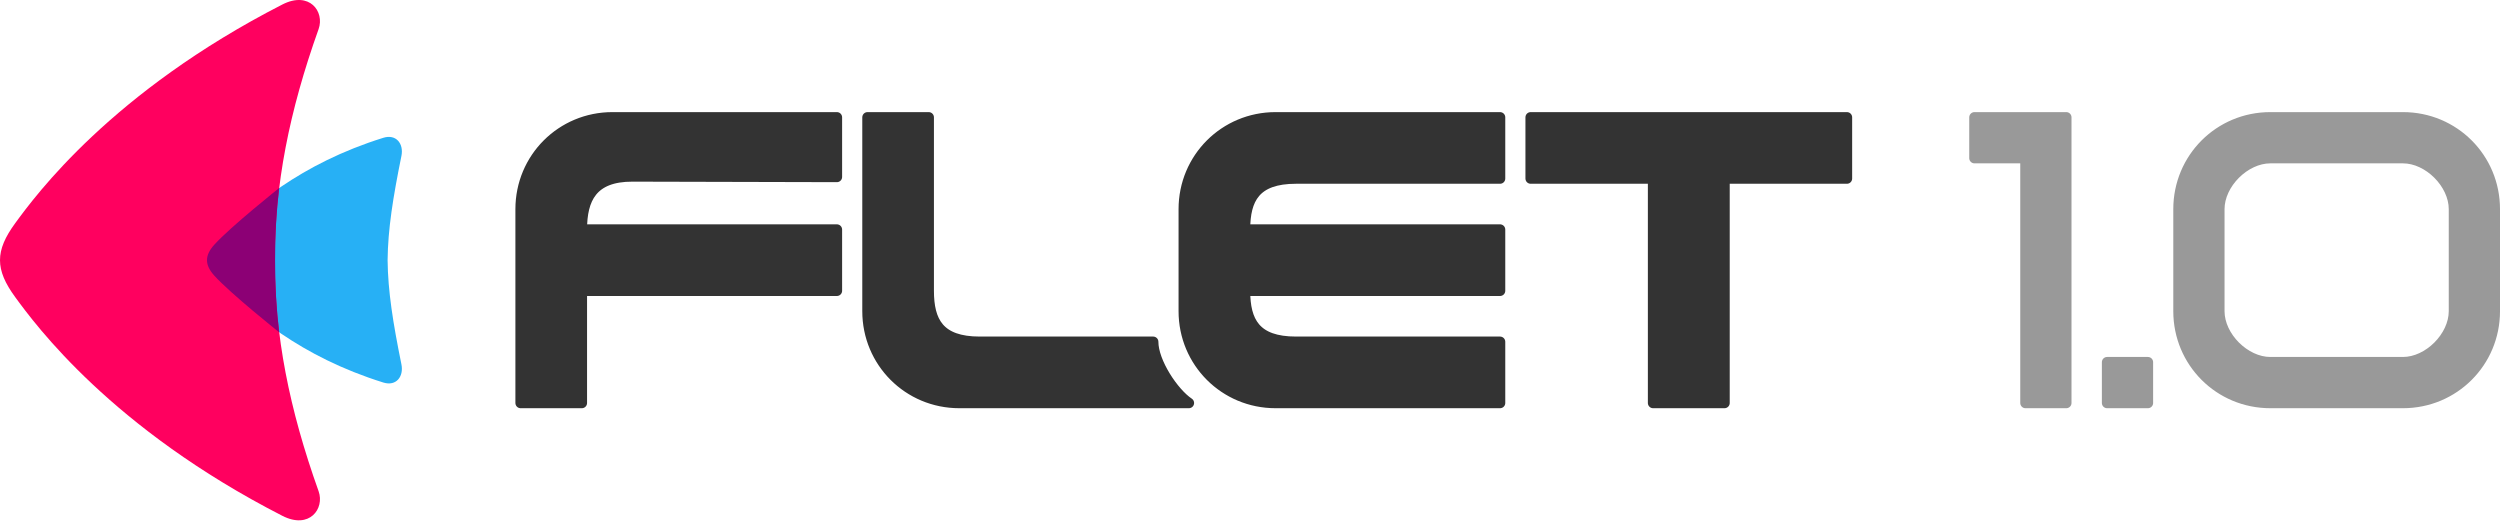
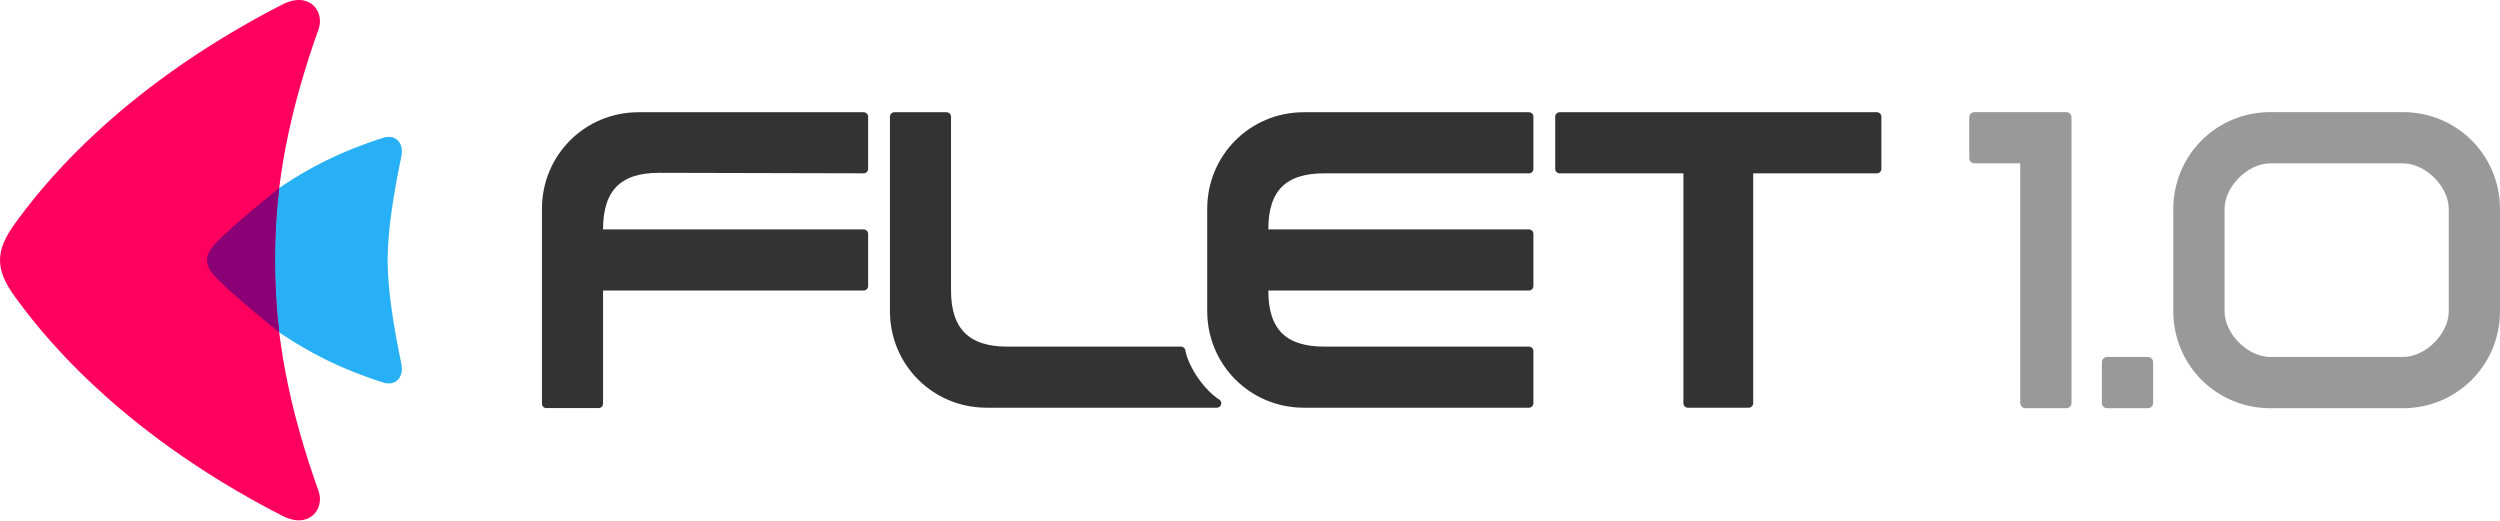
<svg xmlns="http://www.w3.org/2000/svg" viewBox="0 0 2450.408 510" role="img" aria-label="FLET" version="1.1" id="svg4" width="2450.408" height="510">
  <defs id="defs4" />
  <g id="g18-6" transform="matrix(1.268514,0,0,1.268514,-42.90327,771.8591)">
    <path fill="#0098da" fill-opacity="0.639" d="m 200.638,-393.817 c -9.172,-9.553 -9.172,-17.719 0,-27.272 C 226.845,-448.383 266,-482 330,-502 c 9.965,-3.114 15.9,4.638 14,14 -6.548,32.266 -10.418,56.475 -10.686,80.547 0.268,24.072 4.138,48.281 10.686,80.547 1.9,9.362 -4.035,17.114 -14,14 -64,-20 -103.155,-53.617 -129.362,-80.911 z" id="path2-6-5-3-0-5-8-10-7" style="display:inline;mix-blend-mode:normal;fill:#27b0f5;fill-opacity:1;stroke-width:2.62;stroke-dasharray:none" />
    <path fill="#ee3167" d="m 45.578,-378.883 c -15.675,-21.427 -15.675,-35.712 0,-57.14 C 61.253,-457.45 120,-537.416 252,-605 c 20.929,-10.716 32.805,5.547 28,19 -22.769,63.754 -34.018,120.852 -33.745,178.547 -0.273,57.696 10.976,114.793 33.745,178.547 4.805,13.453 -7.071,29.716 -28,19 C 120,-277.49 61.253,-357.455 45.578,-378.883 Z" id="path1-7-1-7-9-5-9-6-8" style="fill:#ff005f;fill-opacity:1;stroke-width:0;stroke-dasharray:none" />
    <path id="path5-7-0-3-8-3-0-0" style="display:inline;mix-blend-mode:normal;fill:#8c0075;fill-opacity:1;stroke-width:2.238;stroke-dasharray:none" d="m 199.459,-395.446 c -7.6,-8.413 -7.6,-15.6 0,-24.013 12.563,-13.907 50.058,-43.722 50.058,-43.722 -2.164,18.27 -3.204,37.067 -3.137,55.729 -0.067,18.661 0.973,37.458 3.137,55.729 0,0 -37.495,-29.815 -50.058,-43.722 z" />
  </g>
-   <path d="m 1500.295,115 h 310 v 60 h -120 v 220 h -70 v -220 h -120 z" id="path4" style="fill:#333333;fill-opacity:1;stroke:#333333;stroke-width:10.227;stroke-linecap:round;stroke-linejoin:round;stroke-dasharray:none;stroke-opacity:1" />
-   <path d="m 1160.295,205 c 0,-50 40,-90 90,-90 h 220 v 60 h -200 c -40,0 -50,20 -50,50 h 250 v 60 h -250 c 0,30 10,50 50,50 h 200 v 60 h -220 c -50,0 -90,-40 -90,-90 z" id="path3" style="fill:#333333;fill-opacity:1;stroke:#333333;stroke-width:10.227;stroke-linecap:round;stroke-linejoin:round;stroke-dasharray:none;stroke-opacity:1" />
-   <path d="m 850.295,115 h 60 v 170 c 0,30 10,50 50,50 50,0 100,0 170,0 0,20 20,50 35,60 H 940.295 c -50,0 -90,-40 -90,-90 z" id="path2" style="fill:#333333;fill-opacity:1;stroke:#333333;stroke-width:10.227;stroke-linecap:round;stroke-linejoin:round;stroke-dasharray:none;stroke-opacity:1" />
-   <path d="m 600.294,115 h 220 v 58.434 l -200.265,-0.506 c -39.734,-0.1 -49.734,22.072 -49.734,52.072 h 250 v 60 H 570.295 v 110 h -60 V 205 c 0,-50 40,-90 90,-90 z" id="path1-0" style="fill:#333333;fill-opacity:1;stroke:#333333;stroke-width:10.227;stroke-linecap:round;stroke-linejoin:round;stroke-dasharray:none;stroke-opacity:1" />
-   <path d="m 1935.295,115 h 90 v 280 h -40 v -240 h -50 z" id="path-i" style="fill:#999999;fill-opacity:1;stroke:#999999;stroke-width:10.227;stroke-linecap:round;stroke-linejoin:round;stroke-dasharray:none;stroke-opacity:1" />
-   <path d="m 2065.295,355 h 40 v 40 h -40 z" id="path-i-8" style="fill:#999999;fill-opacity:1;stroke:#999999;stroke-width:10.227;stroke-linecap:round;stroke-linejoin:round;stroke-dasharray:none;stroke-opacity:1" />
-   <path d="m 2225.295,115 h 130 c 50,0 90,40 90,90 v 100 c 0,50 -40,90 -90,90 h -130 c -50,0 -90,-40 -90,-90 v -100 c 0,-50 40,-90 90,-90 z m 0,40 c -25,0 -50,25 -50,50 v 100 c 0,25 25,50 50,50 h 130 c 25,0 50,-25 50,-50 v -100 c 0,-25 -25,-50 -50,-50 z" id="path-o-4" style="fill:#999999;fill-opacity:1;stroke:#999999;stroke-width:10.227;stroke-linecap:round;stroke-linejoin:round;stroke-dasharray:none;stroke-opacity:1" />
+   <g id="g11" transform="translate(-179.7054,24.99999)">
+     <path d="m 2115,90 h 90 v 280 h -40 V 130 h -50 z" id="path-i" style="fill:#999999;fill-opacity:1;stroke:#999999;stroke-width:10.227;stroke-linecap:round;stroke-linejoin:round;stroke-dasharray:none;stroke-opacity:1" />
+     <path d="m 2245,330 h 40 v 40 h -40 z" id="path-i-8" style="fill:#999999;fill-opacity:1;stroke:#999999;stroke-width:10.227;stroke-linecap:round;stroke-linejoin:round;stroke-dasharray:none;stroke-opacity:1" />
+     <path d="m 2405,90 h 130 c 50,0 90,40 90,90 v 100 c 0,50 -40,90 -90,90 h -130 c -50,0 -90,-40 -90,-90 V 180 c 0,-50 40,-90 90,-90 z m 0,40 c -25,0 -50,25 -50,50 v 100 c 0,25 25,50 50,50 h 130 c 25,0 50,-25 50,-50 V 180 c 0,-25 -25,-50 -50,-50 z" id="path-o-4" style="fill:#999999;fill-opacity:1;stroke:#999999;stroke-width:10.227;stroke-linecap:round;stroke-linejoin:round;stroke-dasharray:none;stroke-opacity:1" />
+   </g>
+   <g id="g5-3" transform="matrix(1.003189,0,0,1.003189,134.2827,54.16919)">
+     <path d="m 1390,60 h 310 v 51 h -125.25 v 229 h -59.5 V 111 H 1390 Z" id="path4-9-5" style="fill:#333333;fill-opacity:1;stroke:#333333;stroke-width:8.693;stroke-linecap:round;stroke-linejoin:round;stroke-dasharray:none;stroke-opacity:1" />
+     <path d="m 1140,60 h 220 v 51 h -200 c -40,0 -59,19 -59,59 v 4.5 h 259 v 51 h -259 v 4.5 c 0,40 19,59 59,59 h 200 v 51 h -220 c -50,0 -90,-40 -90,-90 V 150 c 0,-50 40,-90 90,-90 z" id="path3-9" style="fill:#333333;fill-opacity:1;stroke:#333333;stroke-width:8.693;stroke-linecap:round;stroke-linejoin:round;stroke-dasharray:none;stroke-opacity:1" />
+     <path d="m 740,60 h 51 v 170 c 0,39.5 19.5,59 59,59 h 170 c 3.5,18.5 20,41.5 35,51 H 830 c -50,0 -90,-40 -90,-90 z" id="path2-7-3" style="fill:#333333;fill-opacity:1;stroke:#333333;stroke-width:8.693;stroke-linecap:round;stroke-linejoin:round;stroke-dasharray:none;stroke-opacity:1" />
+     <path d="m 490,60 h 220 v 51 L 510,110.519 C 470,110.425 451,130 451,170 v 4.5 h 259 v 51 H 451 V 340.385 H 400 V 150 c 0,-50 40,-90 90,-90 z" id="path1-0-03" style="fill:#333333;fill-opacity:1;stroke:#333333;stroke-width:8.693;stroke-linecap:round;stroke-linejoin:round;stroke-dasharray:none;stroke-opacity:1" />
+   </g>
</svg>
